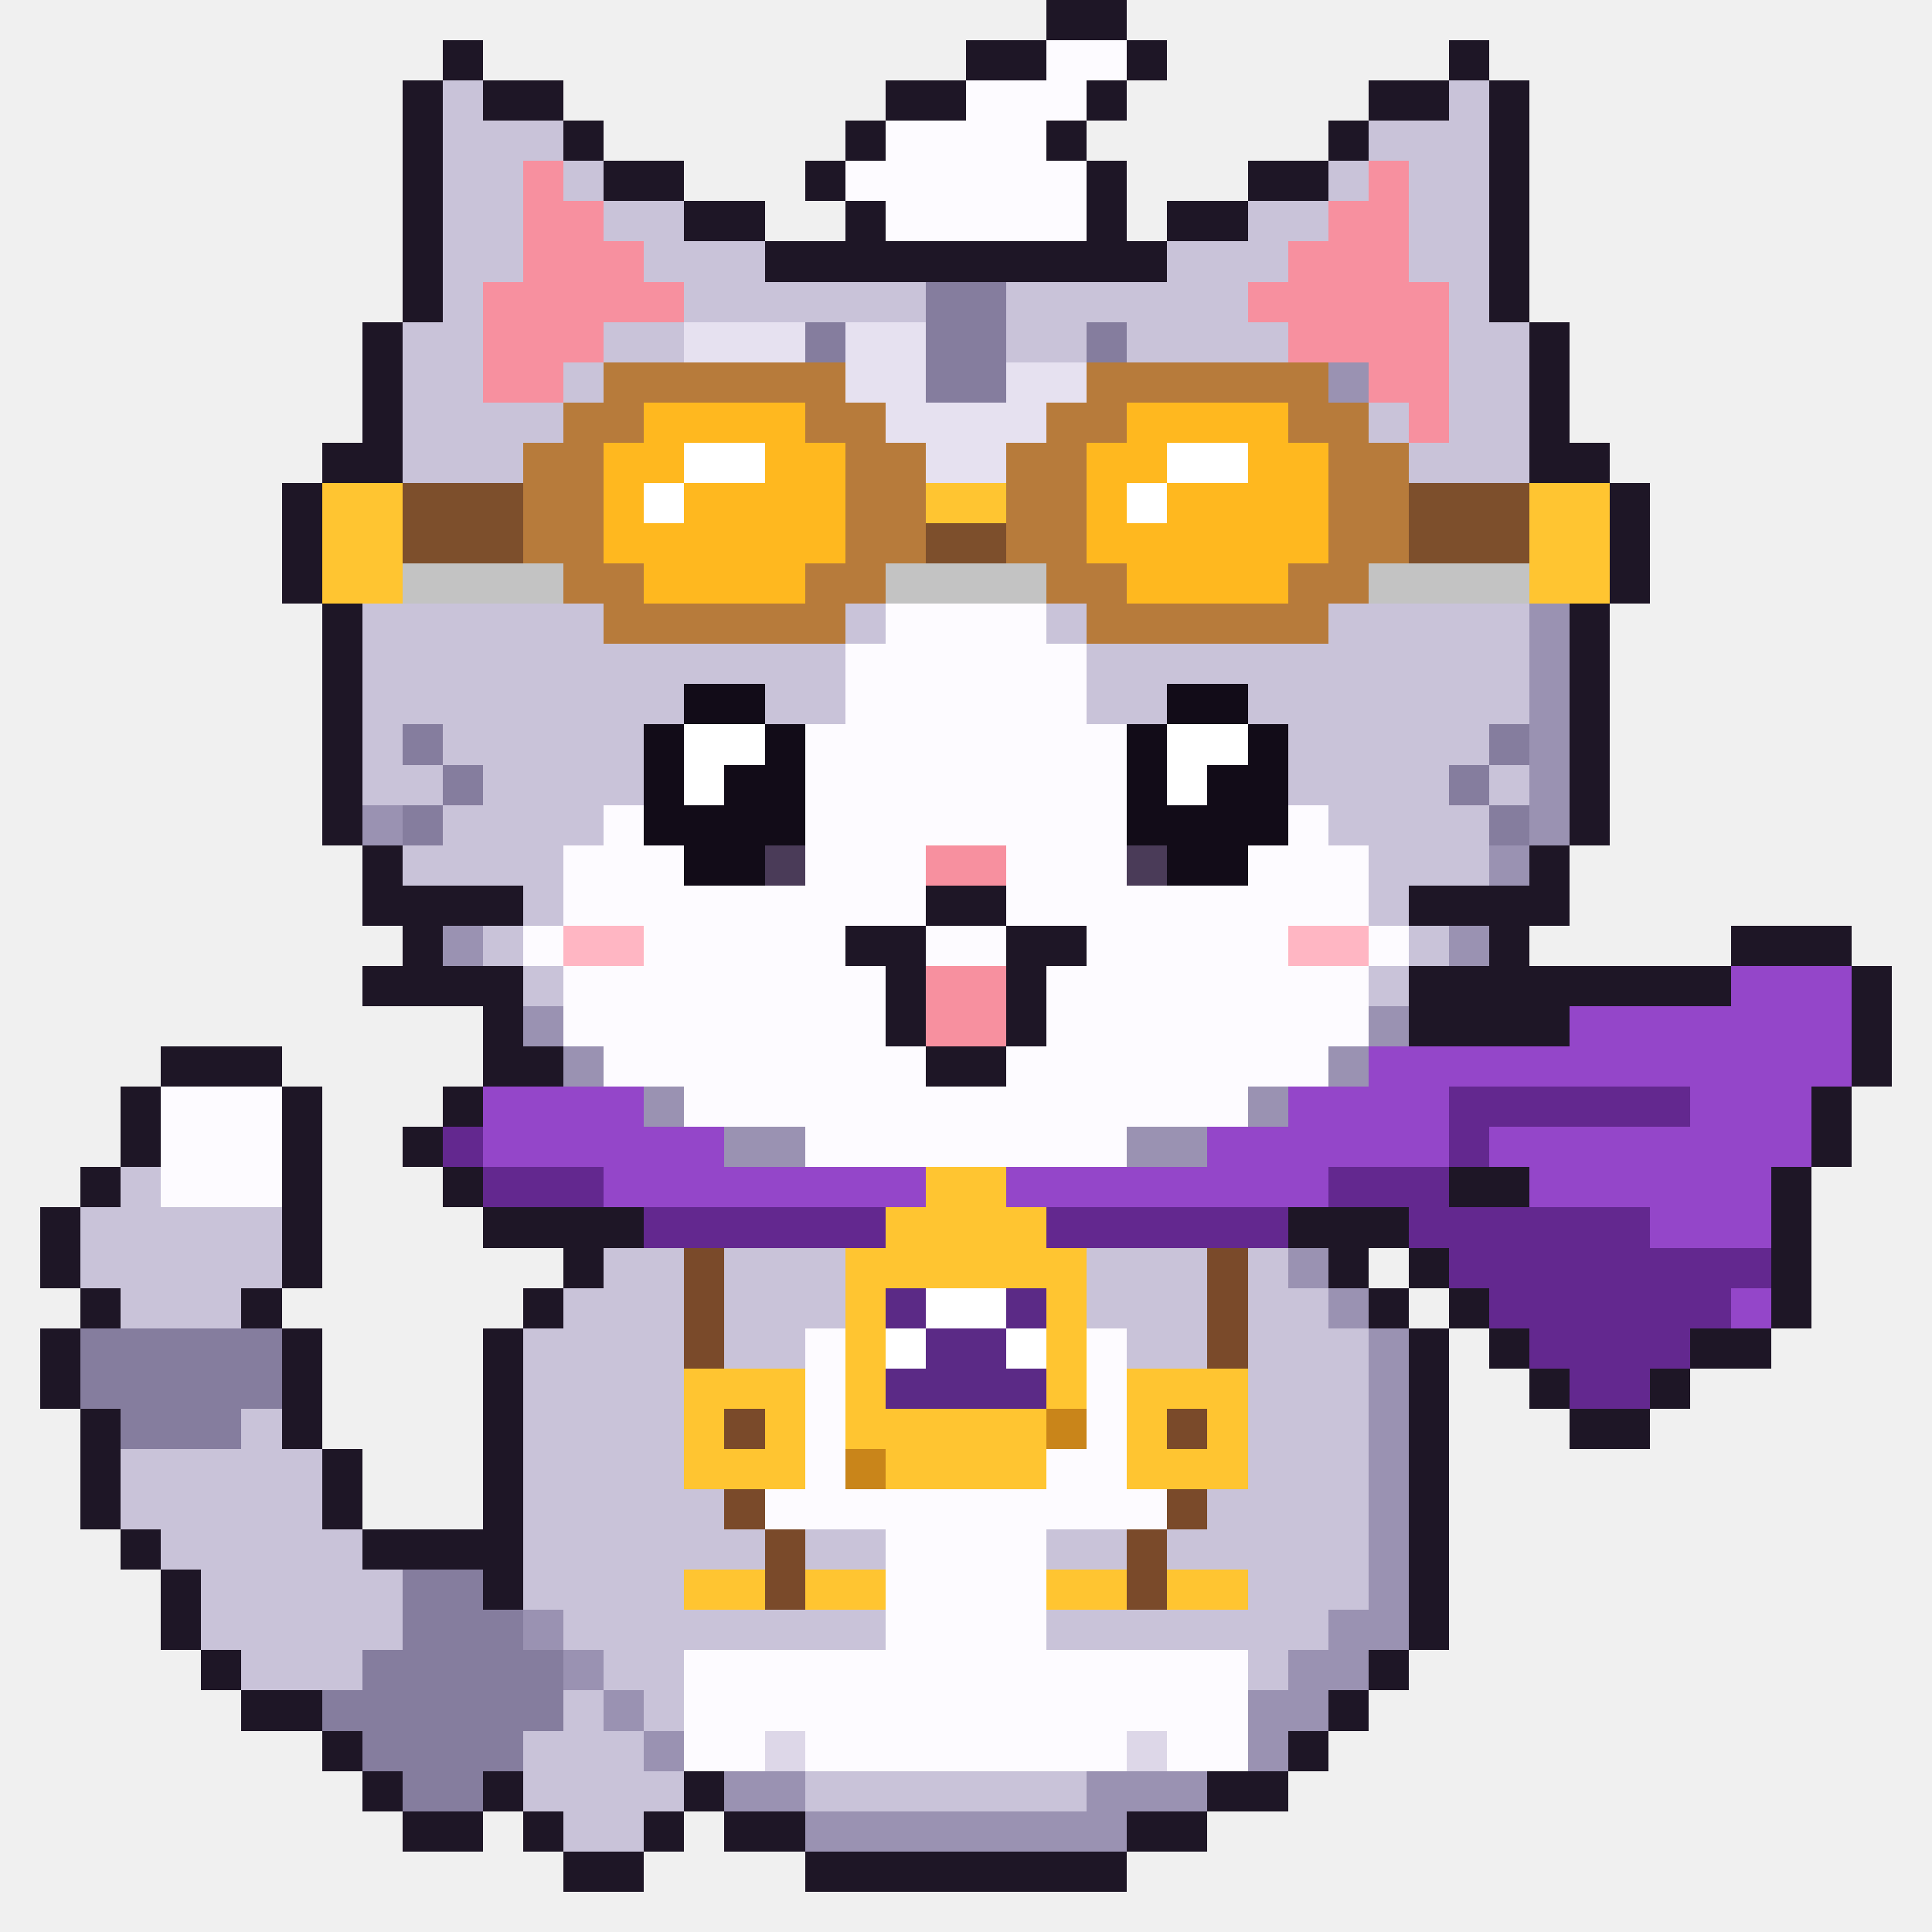
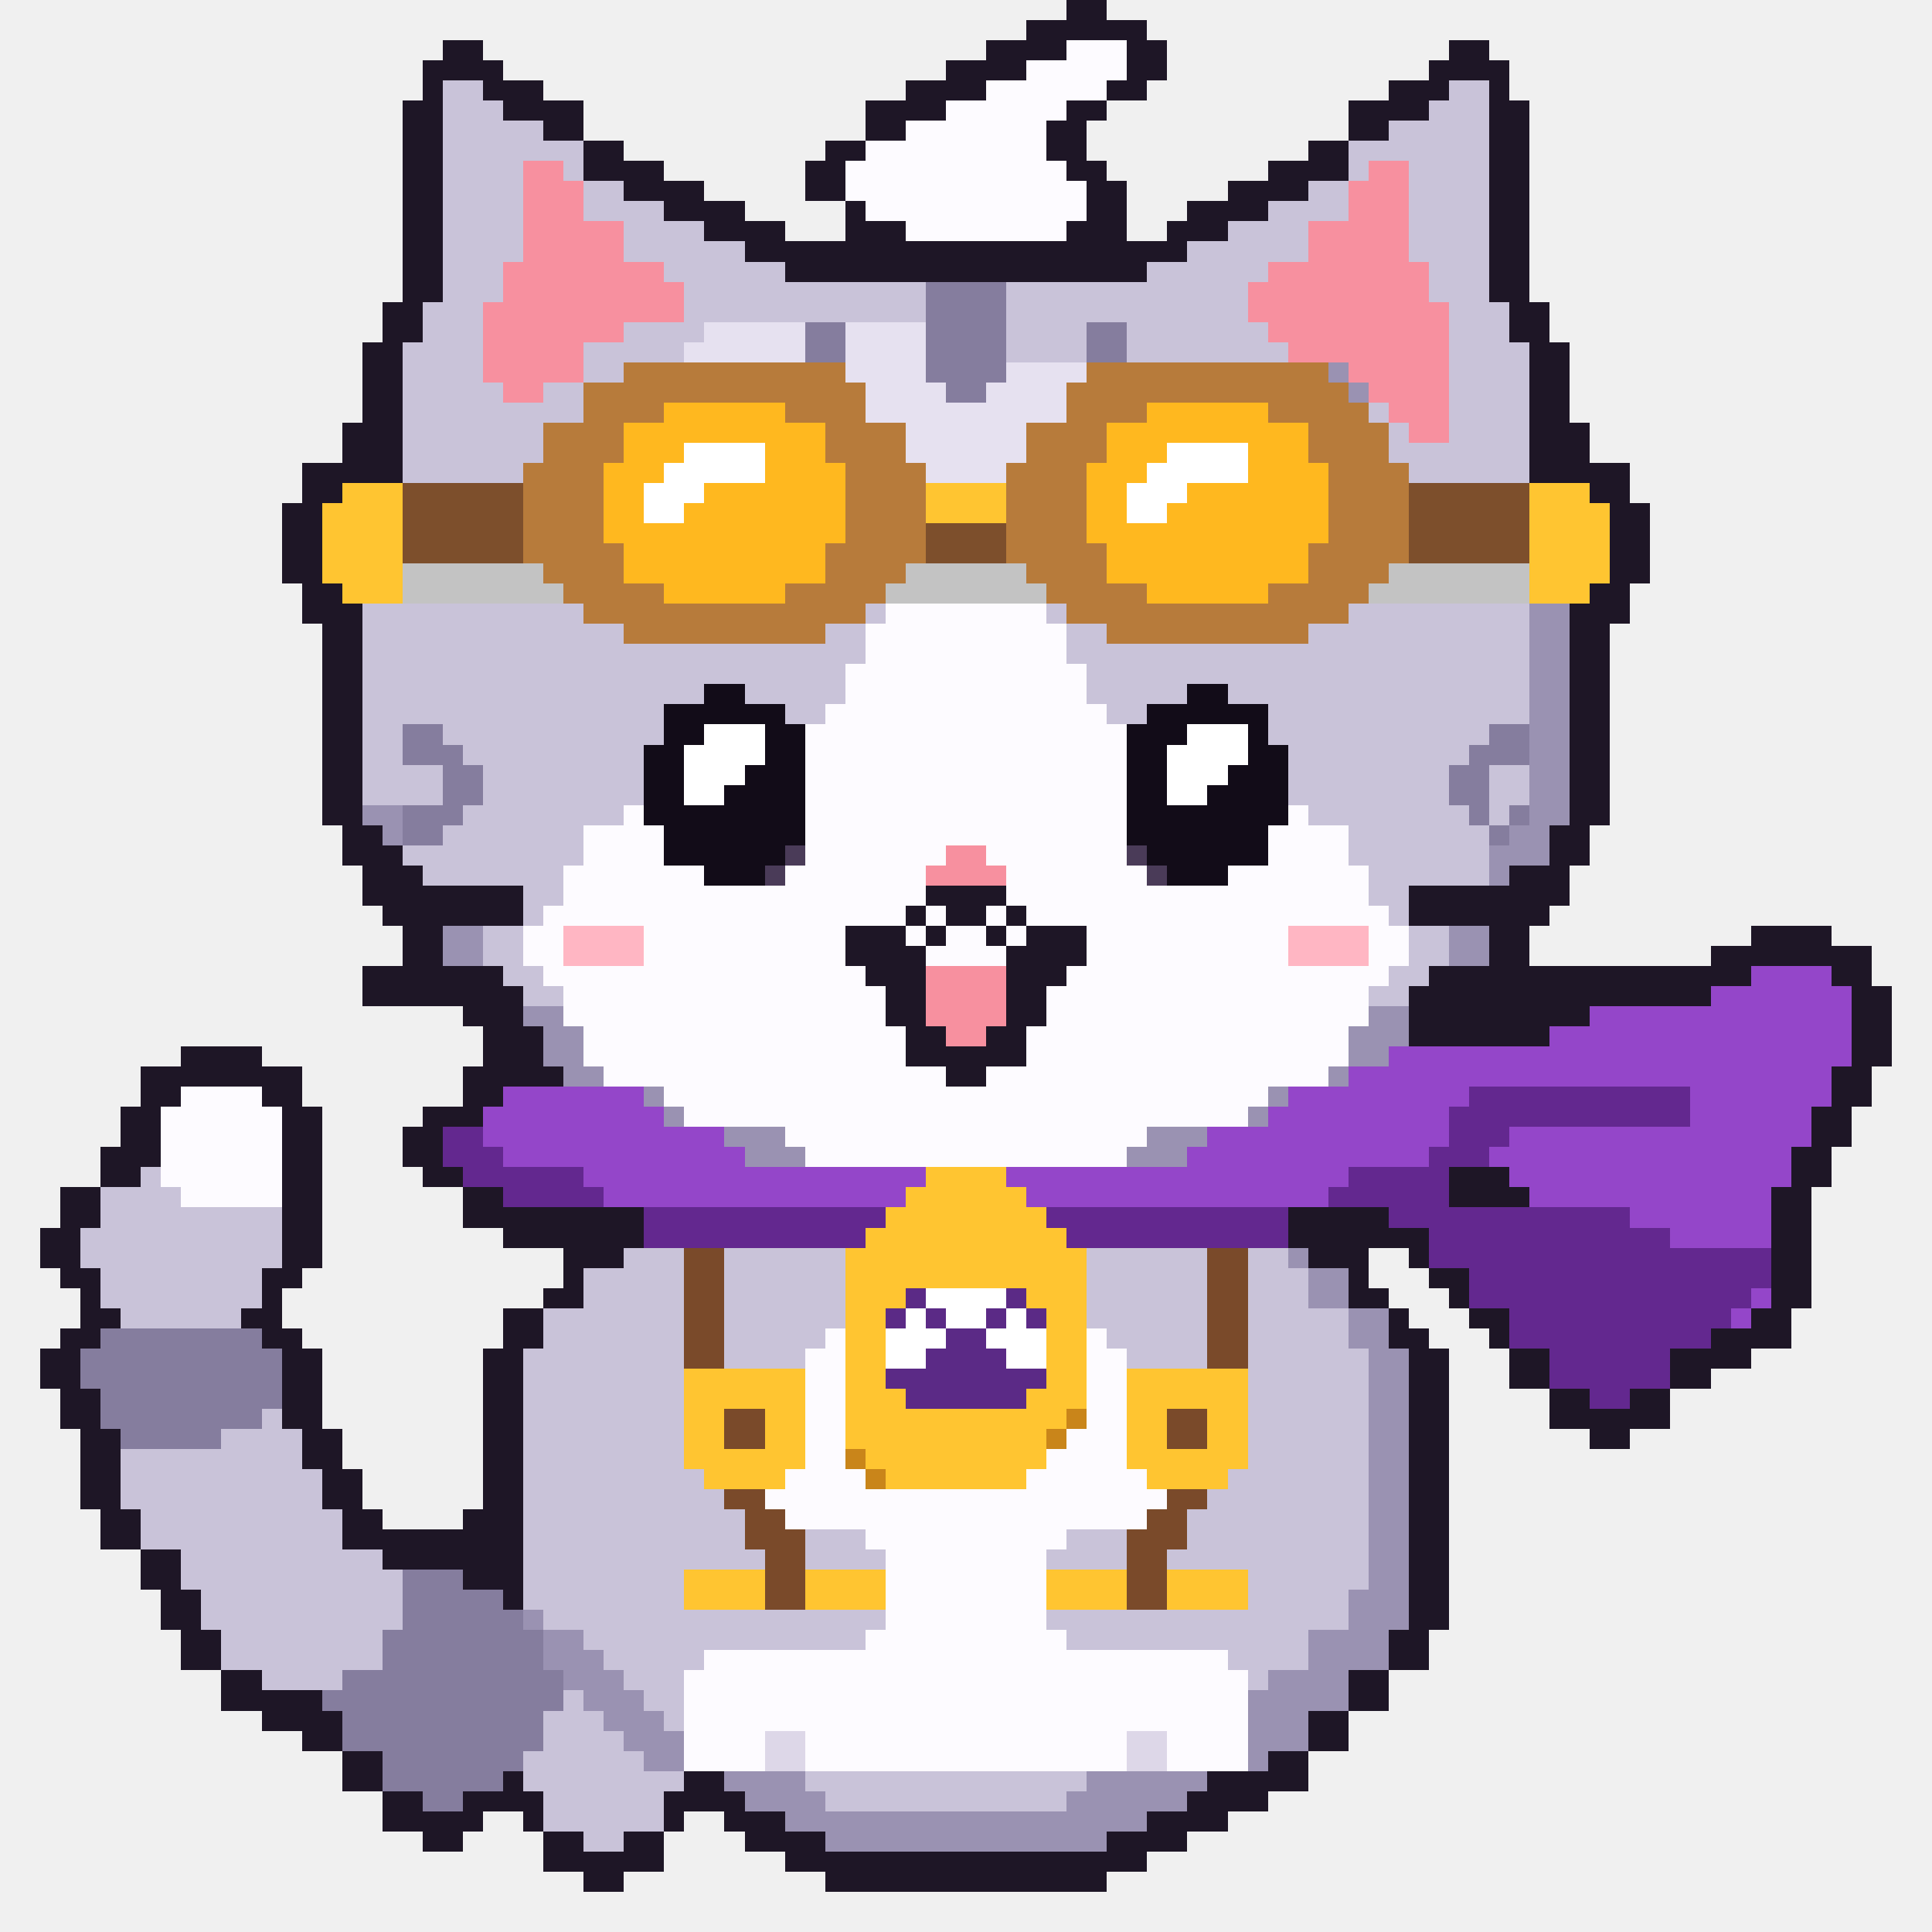
<svg xmlns="http://www.w3.org/2000/svg" width="96" height="96" viewBox="0 0 96 96" shape-rendering="crispEdges">
-   <path fill="#1e1626" d="M52 0h4v2h-4zM22 2h2v2h-2zM48 2h4v2h-4zM56 2h2v2h-2zM72 2h2v2h-2zM20 4h2v2h-2zM24 4h4v2h-4zM44 4h4v2h-4zM54 4h2v2h-2zM68 4h4v2h-4zM74 4h2v2h-2zM20 6h2v2h-2zM28 6h2v2h-2zM42 6h2v2h-2zM52 6h2v2h-2zM66 6h2v2h-2zM74 6h2v2h-2zM20 8h2v2h-2zM30 8h4v2h-4zM40 8h2v2h-2zM54 8h2v2h-2zM62 8h4v2h-4zM74 8h2v2h-2zM20 10h2v2h-2zM34 10h4v2h-4zM42 10h2v2h-2zM54 10h2v2h-2zM58 10h4v2h-4zM74 10h2v2h-2zM20 12h2v2h-2zM38 12h20v2h-20zM74 12h2v2h-2zM20 14h2v2h-2zM74 14h2v2h-2zM18 16h2v2h-2zM76 16h2v2h-2zM18 18h2v2h-2zM76 18h2v2h-2zM18 20h2v2h-2zM76 20h2v2h-2zM16 22h4v2h-4zM76 22h4v2h-4zM14 24h2v2h-2zM80 24h2v2h-2zM14 26h2v2h-2zM80 26h2v2h-2zM14 28h2v2h-2zM80 28h2v2h-2zM16 30h2v2h-2zM78 30h2v2h-2zM16 32h2v2h-2zM78 32h2v2h-2zM16 34h2v2h-2zM78 34h2v2h-2zM16 36h2v2h-2zM78 36h2v2h-2zM16 38h2v2h-2zM78 38h2v2h-2zM16 40h2v2h-2zM78 40h2v2h-2zM18 42h2v2h-2zM76 42h2v2h-2zM18 44h8v2h-8zM46 44h4v2h-4zM70 44h8v2h-8zM20 46h2v2h-2zM42 46h4v2h-4zM50 46h4v2h-4zM74 46h2v2h-2zM86 46h6v2h-6zM18 48h8v2h-8zM44 48h2v2h-2zM50 48h2v2h-2zM70 48h16v2h-16zM92 48h2v2h-2zM24 50h2v2h-2zM44 50h2v2h-2zM50 50h2v2h-2zM70 50h8v2h-8zM92 50h2v2h-2zM8 52h6v2h-6zM24 52h4v2h-4zM46 52h4v2h-4zM92 52h2v2h-2zM6 54h2v2h-2zM14 54h2v2h-2zM22 54h2v2h-2zM90 54h2v2h-2zM6 56h2v2h-2zM14 56h2v2h-2zM20 56h2v2h-2zM90 56h2v2h-2zM4 58h2v2h-2zM14 58h2v2h-2zM22 58h2v2h-2zM72 58h4v2h-4zM88 58h2v2h-2zM2 60h2v2h-2zM14 60h2v2h-2zM24 60h8v2h-8zM64 60h6v2h-6zM88 60h2v2h-2zM2 62h2v2h-2zM14 62h2v2h-2zM28 62h2v2h-2zM66 62h2v2h-2zM70 62h2v2h-2zM88 62h2v2h-2zM4 64h2v2h-2zM12 64h2v2h-2zM26 64h2v2h-2zM68 64h2v2h-2zM72 64h2v2h-2zM88 64h2v2h-2zM2 66h2v2h-2zM14 66h2v2h-2zM24 66h2v2h-2zM70 66h2v2h-2zM74 66h2v2h-2zM84 66h4v2h-4zM2 68h2v2h-2zM14 68h2v2h-2zM24 68h2v2h-2zM70 68h2v2h-2zM76 68h2v2h-2zM82 68h2v2h-2zM4 70h2v2h-2zM14 70h2v2h-2zM24 70h2v2h-2zM70 70h2v2h-2zM78 70h4v2h-4zM4 72h2v2h-2zM16 72h2v2h-2zM24 72h2v2h-2zM70 72h2v2h-2zM4 74h2v2h-2zM16 74h2v2h-2zM24 74h2v2h-2zM70 74h2v2h-2zM6 76h2v2h-2zM18 76h8v2h-8zM70 76h2v2h-2zM8 78h2v2h-2zM24 78h2v2h-2zM70 78h2v2h-2zM8 80h2v2h-2zM70 80h2v2h-2zM10 82h2v2h-2zM68 82h2v2h-2zM12 84h4v2h-4zM66 84h2v2h-2zM16 86h2v2h-2zM64 86h2v2h-2zM18 88h2v2h-2zM24 88h2v2h-2zM34 88h2v2h-2zM60 88h4v2h-4zM20 90h4v2h-4zM26 90h2v2h-2zM32 90h2v2h-2zM36 90h4v2h-4zM56 90h4v2h-4zM28 92h4v2h-4zM40 92h16v2h-16z" />
-   <path fill="#fdfbff" d="M52 2h4v2h-4zM48 4h6v2h-6zM44 6h8v2h-8zM42 8h12v2h-12zM44 10h10v2h-10zM44 30h8v2h-8zM42 32h12v2h-12zM42 34h12v2h-12zM40 36h16v2h-16zM40 38h16v2h-16zM30 40h2v2h-2zM40 40h16v2h-16zM64 40h2v2h-2zM28 42h6v2h-6zM40 42h6v2h-6zM50 42h6v2h-6zM62 42h6v2h-6zM28 44h18v2h-18zM50 44h18v2h-18zM26 46h2v2h-2zM32 46h10v2h-10zM46 46h4v2h-4zM54 46h10v2h-10zM68 46h2v2h-2zM28 48h16v2h-16zM52 48h16v2h-16zM28 50h16v2h-16zM52 50h16v2h-16zM30 52h16v2h-16zM50 52h16v2h-16zM8 54h6v2h-6zM34 54h28v2h-28zM8 56h6v2h-6zM40 56h16v2h-16zM8 58h6v2h-6zM40 66h2v2h-2zM54 66h2v2h-2zM40 68h2v2h-2zM54 68h2v2h-2zM40 70h2v2h-2zM54 70h2v2h-2zM40 72h2v2h-2zM52 72h4v2h-4zM38 74h20v2h-20zM44 76h8v2h-8zM44 78h8v2h-8zM44 80h8v2h-8zM34 82h28v2h-28zM34 84h28v2h-28zM34 86h4v2h-4zM40 86h16v2h-16zM58 86h4v2h-4z" />
-   <path fill="#c9c3d9" d="M22 4h2v2h-2zM72 4h2v2h-2zM22 6h6v2h-6zM68 6h6v2h-6zM22 8h4v2h-4zM28 8h2v2h-2zM66 8h2v2h-2zM70 8h4v2h-4zM22 10h4v2h-4zM30 10h4v2h-4zM62 10h4v2h-4zM70 10h4v2h-4zM22 12h4v2h-4zM32 12h6v2h-6zM58 12h6v2h-6zM70 12h4v2h-4zM22 14h2v2h-2zM34 14h12v2h-12zM50 14h12v2h-12zM72 14h2v2h-2zM20 16h4v2h-4zM30 16h4v2h-4zM50 16h4v2h-4zM56 16h8v2h-8zM72 16h4v2h-4zM20 18h4v2h-4zM28 18h2v2h-2zM72 18h4v2h-4zM20 20h8v2h-8zM68 20h2v2h-2zM72 20h4v2h-4zM20 22h6v2h-6zM70 22h6v2h-6zM18 30h12v2h-12zM42 30h2v2h-2zM52 30h2v2h-2zM66 30h10v2h-10zM18 32h24v2h-24zM54 32h22v2h-22zM18 34h16v2h-16zM38 34h4v2h-4zM54 34h4v2h-4zM62 34h14v2h-14zM18 36h2v2h-2zM22 36h10v2h-10zM64 36h10v2h-10zM18 38h4v2h-4zM24 38h8v2h-8zM64 38h8v2h-8zM74 38h2v2h-2zM22 40h8v2h-8zM66 40h8v2h-8zM20 42h8v2h-8zM68 42h6v2h-6zM26 44h2v2h-2zM68 44h2v2h-2zM24 46h2v2h-2zM70 46h2v2h-2zM26 48h2v2h-2zM68 48h2v2h-2zM6 58h2v2h-2zM4 60h10v2h-10zM4 62h10v2h-10zM30 62h4v2h-4zM36 62h6v2h-6zM54 62h6v2h-6zM62 62h2v2h-2zM6 64h6v2h-6zM28 64h6v2h-6zM36 64h6v2h-6zM54 64h6v2h-6zM62 64h4v2h-4zM26 66h8v2h-8zM36 66h4v2h-4zM56 66h4v2h-4zM62 66h6v2h-6zM26 68h8v2h-8zM62 68h6v2h-6zM12 70h2v2h-2zM26 70h8v2h-8zM62 70h6v2h-6zM6 72h10v2h-10zM26 72h8v2h-8zM62 72h6v2h-6zM6 74h10v2h-10zM26 74h10v2h-10zM60 74h8v2h-8zM8 76h10v2h-10zM26 76h12v2h-12zM40 76h4v2h-4zM52 76h4v2h-4zM58 76h10v2h-10zM10 78h10v2h-10zM26 78h8v2h-8zM62 78h6v2h-6zM10 80h10v2h-10zM28 80h16v2h-16zM52 80h14v2h-14zM12 82h6v2h-6zM30 82h4v2h-4zM62 82h2v2h-2zM28 84h2v2h-2zM32 84h2v2h-2zM26 86h6v2h-6zM26 88h8v2h-8zM40 88h14v2h-14zM28 90h4v2h-4z" />
-   <path fill="#f7909f" d="M26 8h2v2h-2zM68 8h2v2h-2zM26 10h4v2h-4zM66 10h4v2h-4zM26 12h6v2h-6zM64 12h6v2h-6zM24 14h10v2h-10zM62 14h10v2h-10zM24 16h6v2h-6zM64 16h8v2h-8zM24 18h4v2h-4zM68 18h4v2h-4zM70 20h2v2h-2zM46 42h4v2h-4zM46 48h4v2h-4zM46 50h4v2h-4z" />
-   <path fill="#857d9e" d="M46 14h4v2h-4zM40 16h2v2h-2zM46 16h4v2h-4zM54 16h2v2h-2zM46 18h4v2h-4zM20 36h2v2h-2zM74 36h2v2h-2zM22 38h2v2h-2zM72 38h2v2h-2zM20 40h2v2h-2zM74 40h2v2h-2zM4 66h10v2h-10zM4 68h10v2h-10zM6 70h6v2h-6zM20 78h4v2h-4zM20 80h6v2h-6zM18 82h10v2h-10zM16 84h12v2h-12zM18 86h8v2h-8zM20 88h4v2h-4z" />
-   <path fill="#e6e1f0" d="M34 16h6v2h-6zM42 16h4v2h-4zM42 18h4v2h-4zM50 18h4v2h-4zM44 20h8v2h-8zM46 22h4v2h-4z" />
-   <path fill="#b77b3b" d="M30 18h12v2h-12zM54 18h12v2h-12zM28 20h4v2h-4zM40 20h4v2h-4zM52 20h4v2h-4zM64 20h4v2h-4zM26 22h4v2h-4zM42 22h4v2h-4zM50 22h4v2h-4zM66 22h4v2h-4zM26 24h4v2h-4zM42 24h4v2h-4zM50 24h4v2h-4zM66 24h4v2h-4zM26 26h4v2h-4zM42 26h4v2h-4zM50 26h4v2h-4zM66 26h4v2h-4zM28 28h4v2h-4zM40 28h4v2h-4zM52 28h4v2h-4zM64 28h4v2h-4zM30 30h12v2h-12zM54 30h12v2h-12z" />
-   <path fill="#9a92b2" d="M66 18h2v2h-2zM76 30h2v2h-2zM76 32h2v2h-2zM76 34h2v2h-2zM76 36h2v2h-2zM76 38h2v2h-2zM18 40h2v2h-2zM76 40h2v2h-2zM74 42h2v2h-2zM22 46h2v2h-2zM72 46h2v2h-2zM26 50h2v2h-2zM68 50h2v2h-2zM28 52h2v2h-2zM66 52h2v2h-2zM32 54h2v2h-2zM62 54h2v2h-2zM36 56h4v2h-4zM56 56h4v2h-4zM64 62h2v2h-2zM66 64h2v2h-2zM68 66h2v2h-2zM68 68h2v2h-2zM68 70h2v2h-2zM68 72h2v2h-2zM68 74h2v2h-2zM68 76h2v2h-2zM68 78h2v2h-2zM26 80h2v2h-2zM66 80h4v2h-4zM28 82h2v2h-2zM64 82h4v2h-4zM30 84h2v2h-2zM62 84h4v2h-4zM32 86h2v2h-2zM62 86h2v2h-2zM36 88h4v2h-4zM54 88h6v2h-6zM40 90h16v2h-16z" />
-   <path fill="#ffb81f" d="M32 20h8v2h-8zM56 20h8v2h-8zM30 22h4v2h-4zM38 22h4v2h-4zM54 22h4v2h-4zM62 22h4v2h-4zM30 24h2v2h-2zM34 24h8v2h-8zM54 24h2v2h-2zM58 24h8v2h-8zM30 26h12v2h-12zM54 26h12v2h-12zM32 28h8v2h-8zM56 28h8v2h-8z" />
-   <path fill="#ffffff" d="M34 22h4v2h-4zM58 22h4v2h-4zM32 24h2v2h-2zM56 24h2v2h-2zM34 36h4v2h-4zM58 36h4v2h-4zM34 38h2v2h-2zM58 38h2v2h-2zM46 64h4v2h-4zM44 66h2v2h-2zM50 66h2v2h-2z" />
-   <path fill="#ffc531" d="M16 24h4v2h-4zM46 24h4v2h-4zM76 24h4v2h-4zM16 26h4v2h-4zM76 26h4v2h-4zM16 28h4v2h-4zM76 28h4v2h-4zM46 58h4v2h-4zM44 60h8v2h-8zM42 62h12v2h-12zM42 64h2v2h-2zM52 64h2v2h-2zM42 66h2v2h-2zM52 66h2v2h-2zM34 68h6v2h-6zM42 68h2v2h-2zM52 68h2v2h-2zM56 68h6v2h-6zM34 70h2v2h-2zM38 70h2v2h-2zM42 70h10v2h-10zM56 70h2v2h-2zM60 70h2v2h-2zM34 72h6v2h-6zM44 72h8v2h-8zM56 72h6v2h-6zM34 78h4v2h-4zM40 78h4v2h-4zM52 78h4v2h-4zM58 78h4v2h-4z" />
-   <path fill="#7d4f2c" d="M20 24h6v2h-6zM70 24h6v2h-6zM20 26h6v2h-6zM46 26h4v2h-4zM70 26h6v2h-6z" />
-   <path fill="#00000030" d="M20 28h8v2h-8zM44 28h8v2h-8zM68 28h8v2h-8z" />
-   <path fill="#120c18" d="M34 34h4v2h-4zM58 34h4v2h-4zM32 36h2v2h-2zM38 36h2v2h-2zM56 36h2v2h-2zM62 36h2v2h-2zM32 38h2v2h-2zM36 38h4v2h-4zM56 38h2v2h-2zM60 38h4v2h-4zM32 40h8v2h-8zM56 40h8v2h-8zM34 42h4v2h-4zM58 42h4v2h-4z" />
-   <path fill="#4a3b58" d="M38 42h2v2h-2zM56 42h2v2h-2z" />
-   <path fill="#ffb6c3" d="M28 46h4v2h-4zM64 46h4v2h-4z" />
-   <path fill="#9446c9" d="M86 48h6v2h-6zM78 50h14v2h-14zM68 52h24v2h-24zM24 54h8v2h-8zM64 54h8v2h-8zM84 54h6v2h-6zM24 56h12v2h-12zM60 56h12v2h-12zM74 56h16v2h-16zM30 58h16v2h-16zM50 58h16v2h-16zM76 58h12v2h-12zM82 60h6v2h-6zM86 64h2v2h-2z" />
-   <path fill="#63288f" d="M72 54h12v2h-12zM22 56h2v2h-2zM72 56h2v2h-2zM24 58h6v2h-6zM66 58h6v2h-6zM32 60h12v2h-12zM52 60h12v2h-12zM70 60h12v2h-12zM72 62h16v2h-16zM74 64h12v2h-12zM76 66h8v2h-8zM78 68h4v2h-4z" />
-   <path fill="#7a4a2a" d="M34 62h2v2h-2zM60 62h2v2h-2zM34 64h2v2h-2zM60 64h2v2h-2zM34 66h2v2h-2zM60 66h2v2h-2zM36 70h2v2h-2zM58 70h2v2h-2zM36 74h2v2h-2zM58 74h2v2h-2zM38 76h2v2h-2zM56 76h2v2h-2zM38 78h2v2h-2zM56 78h2v2h-2z" />
-   <path fill="#5b2a86" d="M44 64h2v2h-2zM50 64h2v2h-2zM46 66h4v2h-4zM44 68h8v2h-8z" />
-   <path fill="#c9851a" d="M52 70h2v2h-2zM42 72h2v2h-2z" />
-   <path fill="#ddd7e8" d="M38 86h2v2h-2zM56 86h2v2h-2z" />
+   <path fill="#1e1626" d="M53 0h2v1h-2zM51 1h6v1h-6zM22 2h2v1h-2zM49 2h4v1h-4zM56 2h2v1h-2zM72 2h2v1h-2zM21 3h4v1h-4zM47 3h4v1h-4zM56 3h2v1h-2zM71 3h4v1h-4zM21 4h1v1h-1zM24 4h3v1h-3zM45 4h4v1h-4zM55 4h2v1h-2zM69 4h3v1h-3zM74 4h1v1h-1zM20 5h2v1h-2zM25 5h4v1h-4zM43 5h4v1h-4zM53 5h2v1h-2zM67 5h4v1h-4zM74 5h2v1h-2zM20 6h2v1h-2zM27 6h2v1h-2zM43 6h2v1h-2zM52 6h2v1h-2zM67 6h2v1h-2zM74 6h2v1h-2zM20 7h2v1h-2zM29 7h2v1h-2zM41 7h2v1h-2zM52 7h2v1h-2zM65 7h2v1h-2zM74 7h2v1h-2zM20 8h2v1h-2zM29 8h4v1h-4zM40 8h2v1h-2zM53 8h2v1h-2zM63 8h4v1h-4zM74 8h2v1h-2zM20 9h2v1h-2zM31 9h4v1h-4zM40 9h2v1h-2zM54 9h2v1h-2zM61 9h4v1h-4zM74 9h2v1h-2zM20 10h2v1h-2zM33 10h4v1h-4zM42 10h1v1h-1zM54 10h2v1h-2zM59 10h4v1h-4zM74 10h2v1h-2zM20 11h2v1h-2zM35 11h4v1h-4zM42 11h3v1h-3zM53 11h3v1h-3zM58 11h3v1h-3zM74 11h2v1h-2zM20 12h2v1h-2zM37 12h22v1h-22zM74 12h2v1h-2zM20 13h2v1h-2zM39 13h18v1h-18zM74 13h2v1h-2zM20 14h2v1h-2zM74 14h2v1h-2zM19 15h2v1h-2zM75 15h2v1h-2zM19 16h2v1h-2zM75 16h2v1h-2zM18 17h2v1h-2zM76 17h2v1h-2zM18 18h2v1h-2zM76 18h2v1h-2zM18 19h2v1h-2zM76 19h2v1h-2zM18 20h2v1h-2zM76 20h2v1h-2zM17 21h3v1h-3zM76 21h3v1h-3zM17 22h3v1h-3zM76 22h3v1h-3zM15 23h5v1h-5zM76 23h5v1h-5zM15 24h2v1h-2zM79 24h2v1h-2zM14 25h2v1h-2zM80 25h2v1h-2zM14 26h2v1h-2zM80 26h2v1h-2zM14 27h2v1h-2zM80 27h2v1h-2zM14 28h2v1h-2zM80 28h2v1h-2zM15 29h2v1h-2zM79 29h2v1h-2zM15 30h3v1h-3zM78 30h3v1h-3zM16 31h2v1h-2zM78 31h2v1h-2zM16 32h2v1h-2zM78 32h2v1h-2zM16 33h2v1h-2zM78 33h2v1h-2zM16 34h2v1h-2zM78 34h2v1h-2zM16 35h2v1h-2zM78 35h2v1h-2zM16 36h2v1h-2zM78 36h2v1h-2zM16 37h2v1h-2zM78 37h2v1h-2zM16 38h2v1h-2zM78 38h2v1h-2zM16 39h2v1h-2zM78 39h2v1h-2zM16 40h2v1h-2zM78 40h2v1h-2zM17 41h2v1h-2zM77 41h2v1h-2zM17 42h3v1h-3zM77 42h2v1h-2zM18 43h3v1h-3zM75 43h3v1h-3zM18 44h8v1h-8zM46 44h4v1h-4zM70 44h8v1h-8zM19 45h7v1h-7zM45 45h1v1h-1zM47 45h2v1h-2zM50 45h1v1h-1zM70 45h7v1h-7zM20 46h2v1h-2zM42 46h3v1h-3zM46 46h1v1h-1zM49 46h1v1h-1zM51 46h3v1h-3zM74 46h2v1h-2zM87 46h4v1h-4zM20 47h2v1h-2zM42 47h4v1h-4zM50 47h4v1h-4zM74 47h2v1h-2zM85 47h8v1h-8zM18 48h7v1h-7zM43 48h3v1h-3zM50 48h3v1h-3zM71 48h16v1h-16zM91 48h2v1h-2zM18 49h8v1h-8zM44 49h2v1h-2zM50 49h2v1h-2zM70 49h15v1h-15zM92 49h2v1h-2zM23 50h3v1h-3zM44 50h2v1h-2zM50 50h2v1h-2zM70 50h9v1h-9zM92 50h2v1h-2zM24 51h3v1h-3zM45 51h2v1h-2zM49 51h2v1h-2zM70 51h7v1h-7zM92 51h2v1h-2zM9 52h4v1h-4zM24 52h3v1h-3zM45 52h6v1h-6zM92 52h2v1h-2zM7 53h8v1h-8zM23 53h5v1h-5zM47 53h2v1h-2zM91 53h2v1h-2zM7 54h2v1h-2zM13 54h2v1h-2zM23 54h2v1h-2zM91 54h2v1h-2zM6 55h2v1h-2zM14 55h2v1h-2zM21 55h3v1h-3zM90 55h2v1h-2zM6 56h2v1h-2zM14 56h2v1h-2zM20 56h2v1h-2zM90 56h2v1h-2zM5 57h3v1h-3zM14 57h2v1h-2zM20 57h2v1h-2zM89 57h2v1h-2zM5 58h2v1h-2zM14 58h2v1h-2zM21 58h2v1h-2zM72 58h3v1h-3zM89 58h2v1h-2zM3 59h2v1h-2zM14 59h2v1h-2zM23 59h2v1h-2zM72 59h4v1h-4zM88 59h2v1h-2zM3 60h2v1h-2zM14 60h2v1h-2zM23 60h9v1h-9zM64 60h5v1h-5zM88 60h2v1h-2zM2 61h2v1h-2zM14 61h2v1h-2zM25 61h7v1h-7zM64 61h7v1h-7zM88 61h2v1h-2zM2 62h2v1h-2zM14 62h2v1h-2zM28 62h3v1h-3zM65 62h3v1h-3zM70 62h1v1h-1zM88 62h2v1h-2zM3 63h2v1h-2zM13 63h2v1h-2zM28 63h1v1h-1zM67 63h1v1h-1zM71 63h2v1h-2zM88 63h2v1h-2zM4 64h1v1h-1zM13 64h1v1h-1zM27 64h2v1h-2zM67 64h2v1h-2zM72 64h1v1h-1zM88 64h2v1h-2zM4 65h2v1h-2zM12 65h2v1h-2zM25 65h2v1h-2zM69 65h1v1h-1zM73 65h2v1h-2zM87 65h2v1h-2zM3 66h2v1h-2zM13 66h2v1h-2zM25 66h2v1h-2zM69 66h2v1h-2zM74 66h1v1h-1zM85 66h4v1h-4zM2 67h2v1h-2zM14 67h2v1h-2zM24 67h2v1h-2zM70 67h2v1h-2zM75 67h2v1h-2zM83 67h4v1h-4zM2 68h2v1h-2zM14 68h2v1h-2zM24 68h2v1h-2zM70 68h2v1h-2zM75 68h2v1h-2zM83 68h2v1h-2zM3 69h2v1h-2zM14 69h2v1h-2zM24 69h2v1h-2zM70 69h2v1h-2zM77 69h2v1h-2zM81 69h2v1h-2zM3 70h2v1h-2zM14 70h2v1h-2zM24 70h2v1h-2zM70 70h2v1h-2zM77 70h6v1h-6zM4 71h2v1h-2zM15 71h2v1h-2zM24 71h2v1h-2zM70 71h2v1h-2zM79 71h2v1h-2zM4 72h2v1h-2zM15 72h2v1h-2zM24 72h2v1h-2zM70 72h2v1h-2zM4 73h2v1h-2zM16 73h2v1h-2zM24 73h2v1h-2zM70 73h2v1h-2zM4 74h2v1h-2zM16 74h2v1h-2zM24 74h2v1h-2zM70 74h2v1h-2zM5 75h2v1h-2zM17 75h2v1h-2zM23 75h3v1h-3zM70 75h2v1h-2zM5 76h2v1h-2zM17 76h9v1h-9zM70 76h2v1h-2zM7 77h2v1h-2zM19 77h7v1h-7zM70 77h2v1h-2zM7 78h2v1h-2zM23 78h3v1h-3zM70 78h2v1h-2zM8 79h2v1h-2zM25 79h1v1h-1zM70 79h2v1h-2zM8 80h2v1h-2zM70 80h2v1h-2zM9 81h2v1h-2zM69 81h2v1h-2zM9 82h2v1h-2zM69 82h2v1h-2zM11 83h2v1h-2zM67 83h2v1h-2zM11 84h5v1h-5zM67 84h2v1h-2zM13 85h4v1h-4zM65 85h2v1h-2zM15 86h2v1h-2zM65 86h2v1h-2zM17 87h2v1h-2zM63 87h2v1h-2zM17 88h2v1h-2zM25 88h1v1h-1zM34 88h2v1h-2zM60 88h5v1h-5zM19 89h2v1h-2zM23 89h4v1h-4zM33 89h4v1h-4zM59 89h4v1h-4zM19 90h5v1h-5zM26 90h1v1h-1zM33 90h1v1h-1zM36 90h3v1h-3zM57 90h4v1h-4zM21 91h2v1h-2zM27 91h2v1h-2zM31 91h2v1h-2zM37 91h4v1h-4zM55 91h4v1h-4zM27 92h6v1h-6zM39 92h18v1h-18zM29 93h2v1h-2zM41 93h14v1h-14z" />
+   <path fill="#fdfbff" d="M53 2h3v1h-3zM51 3h5v1h-5zM49 4h6v1h-6zM47 5h6v1h-6zM45 6h7v1h-7zM43 7h9v1h-9zM42 8h11v1h-11zM42 9h12v1h-12zM43 10h11v1h-11zM45 11h8v1h-8zM44 30h8v1h-8zM43 31h10v1h-10zM43 32h10v1h-10zM42 33h12v1h-12zM42 34h12v1h-12zM41 35h14v1h-14zM40 36h16v1h-16zM40 37h16v1h-16zM40 38h16v1h-16zM40 39h16v1h-16zM31 40h1v1h-1zM40 40h16v1h-16zM64 40h1v1h-1zM29 41h4v1h-4zM40 41h16v1h-16zM63 41h4v1h-4zM29 42h4v1h-4zM40 42h7v1h-7zM49 42h7v1h-7zM63 42h4v1h-4zM28 43h7v1h-7zM39 43h7v1h-7zM50 43h7v1h-7zM61 43h7v1h-7zM28 44h18v1h-18zM50 44h18v1h-18zM27 45h18v1h-18zM46 45h1v1h-1zM49 45h1v1h-1zM51 45h18v1h-18zM26 46h2v1h-2zM32 46h10v1h-10zM45 46h1v1h-1zM47 46h2v1h-2zM50 46h1v1h-1zM54 46h10v1h-10zM68 46h2v1h-2zM26 47h2v1h-2zM32 47h10v1h-10zM46 47h4v1h-4zM54 47h10v1h-10zM68 47h2v1h-2zM27 48h16v1h-16zM53 48h16v1h-16zM28 49h16v1h-16zM52 49h16v1h-16zM28 50h16v1h-16zM52 50h16v1h-16zM29 51h16v1h-16zM51 51h16v1h-16zM29 52h16v1h-16zM51 52h16v1h-16zM30 53h17v1h-17zM49 53h17v1h-17zM9 54h4v1h-4zM33 54h30v1h-30zM8 55h6v1h-6zM34 55h28v1h-28zM8 56h6v1h-6zM39 56h18v1h-18zM8 57h6v1h-6zM40 57h16v1h-16zM8 58h6v1h-6zM9 59h5v1h-5zM41 66h1v1h-1zM54 66h1v1h-1zM40 67h2v1h-2zM54 67h2v1h-2zM40 68h2v1h-2zM54 68h2v1h-2zM40 69h2v1h-2zM54 69h2v1h-2zM40 70h2v1h-2zM54 70h2v1h-2zM40 71h2v1h-2zM53 71h3v1h-3zM40 72h2v1h-2zM52 72h4v1h-4zM39 73h4v1h-4zM51 73h6v1h-6zM38 74h20v1h-20zM39 75h18v1h-18zM43 76h10v1h-10zM44 77h8v1h-8zM44 78h8v1h-8zM44 79h8v1h-8zM44 80h8v1h-8zM43 81h10v1h-10zM35 82h26v1h-26zM34 83h28v1h-28zM34 84h28v1h-28zM34 85h28v1h-28zM34 86h4v1h-4zM40 86h16v1h-16zM58 86h4v1h-4zM34 87h4v1h-4zM40 87h16v1h-16zM58 87h4v1h-4z" />
+   <path fill="#c9c3d9" d="M22 4h2v1h-2zM72 4h2v1h-2zM22 5h3v1h-3zM71 5h3v1h-3zM22 6h5v1h-5zM69 6h5v1h-5zM22 7h7v1h-7zM67 7h7v1h-7zM22 8h4v1h-4zM28 8h1v1h-1zM67 8h1v1h-1zM70 8h4v1h-4zM22 9h4v1h-4zM29 9h2v1h-2zM65 9h2v1h-2zM70 9h4v1h-4zM22 10h4v1h-4zM29 10h4v1h-4zM63 10h4v1h-4zM70 10h4v1h-4zM22 11h4v1h-4zM31 11h4v1h-4zM61 11h4v1h-4zM70 11h4v1h-4zM22 12h4v1h-4zM31 12h6v1h-6zM59 12h6v1h-6zM70 12h4v1h-4zM22 13h3v1h-3zM33 13h6v1h-6zM57 13h6v1h-6zM71 13h3v1h-3zM22 14h3v1h-3zM34 14h12v1h-12zM50 14h12v1h-12zM71 14h3v1h-3zM21 15h3v1h-3zM34 15h12v1h-12zM50 15h12v1h-12zM72 15h3v1h-3zM21 16h3v1h-3zM31 16h4v1h-4zM50 16h4v1h-4zM56 16h7v1h-7zM72 16h3v1h-3zM20 17h4v1h-4zM29 17h5v1h-5zM50 17h4v1h-4zM56 17h8v1h-8zM72 17h4v1h-4zM20 18h4v1h-4zM29 18h2v1h-2zM72 18h4v1h-4zM20 19h5v1h-5zM27 19h2v1h-2zM72 19h4v1h-4zM20 20h9v1h-9zM68 20h1v1h-1zM72 20h4v1h-4zM20 21h7v1h-7zM69 21h1v1h-1zM72 21h4v1h-4zM20 22h7v1h-7zM69 22h7v1h-7zM20 23h6v1h-6zM70 23h6v1h-6zM18 30h11v1h-11zM43 30h1v1h-1zM52 30h1v1h-1zM67 30h9v1h-9zM18 31h13v1h-13zM41 31h2v1h-2zM53 31h2v1h-2zM65 31h11v1h-11zM18 32h25v1h-25zM53 32h23v1h-23zM18 33h24v1h-24zM54 33h22v1h-22zM18 34h17v1h-17zM37 34h5v1h-5zM54 34h5v1h-5zM61 34h15v1h-15zM18 35h15v1h-15zM39 35h2v1h-2zM55 35h2v1h-2zM63 35h13v1h-13zM18 36h2v1h-2zM22 36h11v1h-11zM63 36h11v1h-11zM18 37h2v1h-2zM23 37h9v1h-9zM64 37h9v1h-9zM18 38h4v1h-4zM24 38h8v1h-8zM64 38h8v1h-8zM74 38h2v1h-2zM18 39h4v1h-4zM24 39h8v1h-8zM64 39h8v1h-8zM74 39h2v1h-2zM23 40h8v1h-8zM65 40h8v1h-8zM74 40h1v1h-1zM22 41h7v1h-7zM67 41h7v1h-7zM20 42h9v1h-9zM67 42h7v1h-7zM21 43h7v1h-7zM68 43h6v1h-6zM26 44h2v1h-2zM68 44h2v1h-2zM26 45h1v1h-1zM69 45h1v1h-1zM24 46h2v1h-2zM70 46h2v1h-2zM24 47h2v1h-2zM70 47h2v1h-2zM25 48h2v1h-2zM69 48h2v1h-2zM26 49h2v1h-2zM68 49h2v1h-2zM7 58h1v1h-1zM5 59h4v1h-4zM5 60h9v1h-9zM4 61h10v1h-10zM4 62h10v1h-10zM31 62h3v1h-3zM36 62h6v1h-6zM54 62h6v1h-6zM62 62h2v1h-2zM5 63h8v1h-8zM29 63h5v1h-5zM36 63h6v1h-6zM54 63h6v1h-6zM62 63h3v1h-3zM5 64h8v1h-8zM29 64h5v1h-5zM36 64h6v1h-6zM54 64h6v1h-6zM62 64h3v1h-3zM6 65h6v1h-6zM27 65h7v1h-7zM36 65h6v1h-6zM54 65h6v1h-6zM62 65h5v1h-5zM27 66h7v1h-7zM36 66h5v1h-5zM55 66h5v1h-5zM62 66h5v1h-5zM26 67h8v1h-8zM36 67h4v1h-4zM56 67h4v1h-4zM62 67h6v1h-6zM26 68h8v1h-8zM62 68h6v1h-6zM26 69h8v1h-8zM62 69h6v1h-6zM13 70h1v1h-1zM26 70h8v1h-8zM62 70h6v1h-6zM11 71h4v1h-4zM26 71h8v1h-8zM62 71h6v1h-6zM6 72h9v1h-9zM26 72h8v1h-8zM62 72h6v1h-6zM6 73h10v1h-10zM26 73h9v1h-9zM61 73h7v1h-7zM6 74h10v1h-10zM26 74h10v1h-10zM60 74h8v1h-8zM7 75h10v1h-10zM26 75h11v1h-11zM59 75h9v1h-9zM7 76h10v1h-10zM26 76h11v1h-11zM40 76h3v1h-3zM53 76h3v1h-3zM59 76h9v1h-9zM9 77h10v1h-10zM26 77h12v1h-12zM40 77h4v1h-4zM52 77h4v1h-4zM58 77h10v1h-10zM9 78h11v1h-11zM26 78h8v1h-8zM62 78h6v1h-6zM10 79h10v1h-10zM26 79h8v1h-8zM62 79h5v1h-5zM10 80h10v1h-10zM27 80h17v1h-17zM52 80h15v1h-15zM11 81h8v1h-8zM29 81h14v1h-14zM53 81h12v1h-12zM11 82h8v1h-8zM30 82h5v1h-5zM61 82h4v1h-4zM13 83h4v1h-4zM31 83h3v1h-3zM62 83h1v1h-1zM28 84h1v1h-1zM32 84h2v1h-2zM27 85h3v1h-3zM33 85h1v1h-1zM27 86h4v1h-4zM26 87h6v1h-6zM26 88h8v1h-8zM40 88h14v1h-14zM27 89h6v1h-6zM41 89h12v1h-12zM27 90h6v1h-6zM29 91h2v1h-2z" />
+   <path fill="#f7909f" d="M26 8h2v1h-2zM68 8h2v1h-2zM26 9h3v1h-3zM67 9h3v1h-3zM26 10h3v1h-3zM67 10h3v1h-3zM26 11h5v1h-5zM65 11h5v1h-5zM26 12h5v1h-5zM65 12h5v1h-5zM25 13h8v1h-8zM63 13h8v1h-8zM25 14h9v1h-9zM62 14h9v1h-9zM24 15h10v1h-10zM62 15h10v1h-10zM24 16h7v1h-7zM63 16h9v1h-9zM24 17h5v1h-5zM64 17h8v1h-8zM24 18h5v1h-5zM67 18h5v1h-5zM25 19h2v1h-2zM68 19h4v1h-4zM69 20h3v1h-3zM70 21h2v1h-2zM47 42h2v1h-2zM46 43h4v1h-4zM46 48h4v1h-4zM46 49h4v1h-4zM46 50h4v1h-4zM47 51h2v1h-2z" />
+   <path fill="#857d9e" d="M46 14h4v1h-4zM46 15h4v1h-4zM40 16h2v1h-2zM46 16h4v1h-4zM54 16h2v1h-2zM40 17h2v1h-2zM46 17h4v1h-4zM54 17h2v1h-2zM46 18h4v1h-4zM47 19h2v1h-2zM20 36h2v1h-2zM74 36h2v1h-2zM20 37h3v1h-3zM73 37h3v1h-3zM22 38h2v1h-2zM72 38h2v1h-2zM22 39h2v1h-2zM72 39h2v1h-2zM20 40h3v1h-3zM73 40h1v1h-1zM75 40h1v1h-1zM20 41h2v1h-2zM74 41h1v1h-1zM5 66h8v1h-8zM4 67h10v1h-10zM4 68h10v1h-10zM5 69h9v1h-9zM5 70h8v1h-8zM6 71h5v1h-5zM20 78h3v1h-3zM20 79h5v1h-5zM20 80h6v1h-6zM19 81h8v1h-8zM19 82h8v1h-8zM17 83h11v1h-11zM16 84h12v1h-12zM17 85h10v1h-10zM17 86h10v1h-10zM19 87h7v1h-7zM19 88h6v1h-6zM21 89h2v1h-2z" />
+   <path fill="#e6e1f0" d="M35 16h5v1h-5zM42 16h4v1h-4zM34 17h6v1h-6zM42 17h4v1h-4zM42 18h4v1h-4zM50 18h4v1h-4zM43 19h4v1h-4zM49 19h4v1h-4zM43 20h10v1h-10zM45 21h6v1h-6zM45 22h6v1h-6zM46 23h4v1h-4z" />
+   <path fill="#b77b3b" d="M31 18h11v1h-11zM54 18h12v1h-12zM29 19h14v1h-14zM53 19h14v1h-14zM29 20h4v1h-4zM39 20h4v1h-4zM53 20h4v1h-4zM63 20h5v1h-5zM27 21h4v1h-4zM41 21h4v1h-4zM51 21h4v1h-4zM65 21h4v1h-4zM27 22h4v1h-4zM41 22h4v1h-4zM51 22h4v1h-4zM65 22h4v1h-4zM26 23h4v1h-4zM42 23h4v1h-4zM50 23h4v1h-4zM66 23h4v1h-4zM26 24h4v1h-4zM42 24h4v1h-4zM50 24h4v1h-4zM66 24h4v1h-4zM26 25h4v1h-4zM42 25h4v1h-4zM50 25h4v1h-4zM66 25h4v1h-4zM26 26h4v1h-4zM42 26h4v1h-4zM50 26h4v1h-4zM66 26h4v1h-4zM26 27h5v1h-5zM41 27h5v1h-5zM50 27h5v1h-5zM65 27h5v1h-5zM27 28h4v1h-4zM41 28h4v1h-4zM51 28h4v1h-4zM65 28h4v1h-4zM28 29h5v1h-5zM39 29h5v1h-5zM52 29h5v1h-5zM63 29h5v1h-5zM29 30h14v1h-14zM53 30h14v1h-14zM31 31h10v1h-10zM55 31h10v1h-10z" />
+   <path fill="#9a92b2" d="M66 18h1v1h-1zM67 19h1v1h-1zM76 30h2v1h-2zM76 31h2v1h-2zM76 32h2v1h-2zM76 33h2v1h-2zM76 34h2v1h-2zM76 35h2v1h-2zM76 36h2v1h-2zM76 37h2v1h-2zM76 38h2v1h-2zM76 39h2v1h-2zM18 40h2v1h-2zM76 40h2v1h-2zM19 41h1v1h-1zM75 41h2v1h-2zM74 42h3v1h-3zM74 43h1v1h-1zM22 46h2v1h-2zM72 46h2v1h-2zM22 47h2v1h-2zM72 47h2v1h-2zM26 50h2v1h-2zM68 50h2v1h-2zM27 51h2v1h-2zM67 51h3v1h-3zM27 52h2v1h-2zM67 52h2v1h-2zM28 53h2v1h-2zM66 53h1v1h-1zM32 54h1v1h-1zM63 54h1v1h-1zM33 55h1v1h-1zM62 55h1v1h-1zM36 56h3v1h-3zM57 56h3v1h-3zM37 57h3v1h-3zM56 57h3v1h-3zM64 62h1v1h-1zM65 63h2v1h-2zM65 64h2v1h-2zM67 65h2v1h-2zM67 66h2v1h-2zM68 67h2v1h-2zM68 68h2v1h-2zM68 69h2v1h-2zM68 70h2v1h-2zM68 71h2v1h-2zM68 72h2v1h-2zM68 73h2v1h-2zM68 74h2v1h-2zM68 75h2v1h-2zM68 76h2v1h-2zM68 77h2v1h-2zM68 78h2v1h-2zM67 79h3v1h-3zM26 80h1v1h-1zM67 80h3v1h-3zM27 81h2v1h-2zM65 81h4v1h-4zM27 82h3v1h-3zM65 82h4v1h-4zM28 83h3v1h-3zM63 83h4v1h-4zM29 84h3v1h-3zM62 84h5v1h-5zM30 85h3v1h-3zM62 85h3v1h-3zM31 86h3v1h-3zM62 86h3v1h-3zM32 87h2v1h-2zM62 87h1v1h-1zM36 88h4v1h-4zM54 88h6v1h-6zM37 89h4v1h-4zM53 89h6v1h-6zM39 90h18v1h-18zM41 91h14v1h-14z" />
+   <path fill="#ffb81f" d="M33 20h6v1h-6zM57 20h6v1h-6zM31 21h10v1h-10zM55 21h10v1h-10zM31 22h3v1h-3zM38 22h3v1h-3zM55 22h3v1h-3zM62 22h3v1h-3zM30 23h3v1h-3zM38 23h4v1h-4zM54 23h3v1h-3zM62 23h4v1h-4zM30 24h2v1h-2zM35 24h7v1h-7zM54 24h2v1h-2zM59 24h7v1h-7zM30 25h2v1h-2zM34 25h8v1h-8zM54 25h2v1h-2zM58 25h8v1h-8zM30 26h12v1h-12zM54 26h12v1h-12zM31 27h10v1h-10zM55 27h10v1h-10zM31 28h10v1h-10zM55 28h10v1h-10zM33 29h6v1h-6zM57 29h6v1h-6z" />
+   <path fill="#ffffff" d="M34 22h4v1h-4zM58 22h4v1h-4zM33 23h5v1h-5zM57 23h5v1h-5zM32 24h3v1h-3zM56 24h3v1h-3zM32 25h2v1h-2zM56 25h2v1h-2zM35 36h3v1h-3zM59 36h3v1h-3zM34 37h4v1h-4zM58 37h4v1h-4zM34 38h3v1h-3zM58 38h3v1h-3zM34 39h2v1h-2zM58 39h2v1h-2zM46 64h4v1h-4zM45 65h1v1h-1zM47 65h2v1h-2zM50 65h1v1h-1zM44 66h3v1h-3zM49 66h3v1h-3zM44 67h2v1h-2zM50 67h2v1h-2z" />
+   <path fill="#ffc531" d="M17 24h3v1h-3zM46 24h4v1h-4zM76 24h3v1h-3zM16 25h4v1h-4zM46 25h4v1h-4zM76 25h4v1h-4zM16 26h4v1h-4zM76 26h4v1h-4zM16 27h4v1h-4zM76 27h4v1h-4zM16 28h4v1h-4zM76 28h4v1h-4zM17 29h3v1h-3zM76 29h3v1h-3zM46 58h4v1h-4zM45 59h6v1h-6zM44 60h8v1h-8zM43 61h10v1h-10zM42 62h12v1h-12zM42 63h12v1h-12zM42 64h3v1h-3zM51 64h3v1h-3zM42 65h2v1h-2zM52 65h2v1h-2zM42 66h2v1h-2zM52 66h2v1h-2zM42 67h2v1h-2zM52 67h2v1h-2zM34 68h6v1h-6zM42 68h2v1h-2zM52 68h2v1h-2zM56 68h6v1h-6zM34 69h6v1h-6zM42 69h3v1h-3zM51 69h3v1h-3zM56 69h6v1h-6zM34 70h2v1h-2zM38 70h2v1h-2zM42 70h11v1h-11zM56 70h2v1h-2zM60 70h2v1h-2zM34 71h2v1h-2zM38 71h2v1h-2zM42 71h10v1h-10zM56 71h2v1h-2zM60 71h2v1h-2zM34 72h6v1h-6zM43 72h9v1h-9zM56 72h6v1h-6zM35 73h4v1h-4zM44 73h7v1h-7zM57 73h4v1h-4zM34 78h4v1h-4zM40 78h4v1h-4zM52 78h4v1h-4zM58 78h4v1h-4zM34 79h4v1h-4zM40 79h4v1h-4zM52 79h4v1h-4zM58 79h4v1h-4z" />
+   <path fill="#7d4f2c" d="M20 24h6v1h-6zM70 24h6v1h-6zM20 25h6v1h-6zM70 25h6v1h-6zM20 26h6v1h-6zM46 26h4v1h-4zM70 26h6v1h-6zM20 27h6v1h-6zM46 27h4v1h-4zM70 27h6v1h-6z" />
+   <path fill="#00000030" d="M20 28h7v1h-7zM45 28h6v1h-6zM69 28h7v1h-7zM20 29h8v1h-8zM44 29h8v1h-8zM68 29h8v1h-8z" />
+   <path fill="#120c18" d="M35 34h2v1h-2zM59 34h2v1h-2zM33 35h6v1h-6zM57 35h6v1h-6zM33 36h2v1h-2zM38 36h2v1h-2zM56 36h3v1h-3zM62 36h1v1h-1zM32 37h2v1h-2zM38 37h2v1h-2zM56 37h2v1h-2zM62 37h2v1h-2zM32 38h2v1h-2zM37 38h3v1h-3zM56 38h2v1h-2zM61 38h3v1h-3zM32 39h2v1h-2zM36 39h4v1h-4zM56 39h2v1h-2zM60 39h4v1h-4zM32 40h8v1h-8zM56 40h8v1h-8zM33 41h7v1h-7zM56 41h7v1h-7zM33 42h6v1h-6zM57 42h6v1h-6zM35 43h3v1h-3zM58 43h3v1h-3z" />
+   <path fill="#4a3b58" d="M39 42h1v1h-1zM56 42h1v1h-1zM38 43h1v1h-1zM57 43h1v1h-1z" />
+   <path fill="#ffb6c3" d="M28 46h4v1h-4zM64 46h4v1h-4zM28 47h4v1h-4zM64 47h4v1h-4z" />
+   <path fill="#9446c9" d="M87 48h4v1h-4zM85 49h7v1h-7zM79 50h13v1h-13zM77 51h15v1h-15zM69 52h23v1h-23zM67 53h24v1h-24zM25 54h7v1h-7zM64 54h9v1h-9zM84 54h7v1h-7zM24 55h9v1h-9zM63 55h9v1h-9zM84 55h6v1h-6zM24 56h12v1h-12zM60 56h12v1h-12zM75 56h15v1h-15zM25 57h12v1h-12zM59 57h12v1h-12zM74 57h15v1h-15zM29 58h17v1h-17zM50 58h17v1h-17zM75 58h14v1h-14zM30 59h15v1h-15zM51 59h15v1h-15zM76 59h12v1h-12zM81 60h7v1h-7zM83 61h5v1h-5zM87 64h1v1h-1zM86 65h1v1h-1z" />
+   <path fill="#63288f" d="M73 54h11v1h-11zM72 55h12v1h-12zM22 56h2v1h-2zM72 56h3v1h-3zM22 57h3v1h-3zM71 57h3v1h-3zM23 58h6v1h-6zM67 58h5v1h-5zM25 59h5v1h-5zM66 59h6v1h-6zM32 60h12v1h-12zM52 60h12v1h-12zM69 60h12v1h-12zM32 61h11v1h-11zM53 61h11v1h-11zM71 61h12v1h-12zM71 62h17v1h-17zM73 63h15v1h-15zM73 64h14v1h-14zM75 65h11v1h-11zM75 66h10v1h-10zM77 67h6v1h-6zM77 68h6v1h-6zM79 69h2v1h-2z" />
+   <path fill="#7a4a2a" d="M34 62h2v1h-2zM60 62h2v1h-2zM34 63h2v1h-2zM60 63h2v1h-2zM34 64h2v1h-2zM60 64h2v1h-2zM34 65h2v1h-2zM60 65h2v1h-2zM34 66h2v1h-2zM60 66h2v1h-2zM34 67h2v1h-2zM60 67h2v1h-2zM36 70h2v1h-2zM58 70h2v1h-2zM36 71h2v1h-2zM58 71h2v1h-2zM36 74h2v1h-2zM58 74h2v1h-2zM37 75h2v1h-2zM57 75h2v1h-2zM37 76h3v1h-3zM56 76h3v1h-3zM38 77h2v1h-2zM56 77h2v1h-2zM38 78h2v1h-2zM56 78h2v1h-2zM38 79h2v1h-2zM56 79h2v1h-2z" />
+   <path fill="#5b2a86" d="M45 64h1v1h-1zM50 64h1v1h-1zM44 65h1v1h-1zM46 65h1v1h-1zM49 65h1v1h-1zM51 65h1v1h-1zM47 66h2v1h-2zM46 67h4v1h-4zM44 68h8v1h-8zM45 69h6v1h-6z" />
+   <path fill="#c9851a" d="M53 70h1v1h-1zM52 71h1v1h-1zM42 72h1v1h-1zM43 73h1v1h-1z" />
+   <path fill="#ddd7e8" d="M38 86h2v1h-2zM56 86h2v1h-2zM38 87h2v1h-2zM56 87h2v1h-2z" />
</svg>
